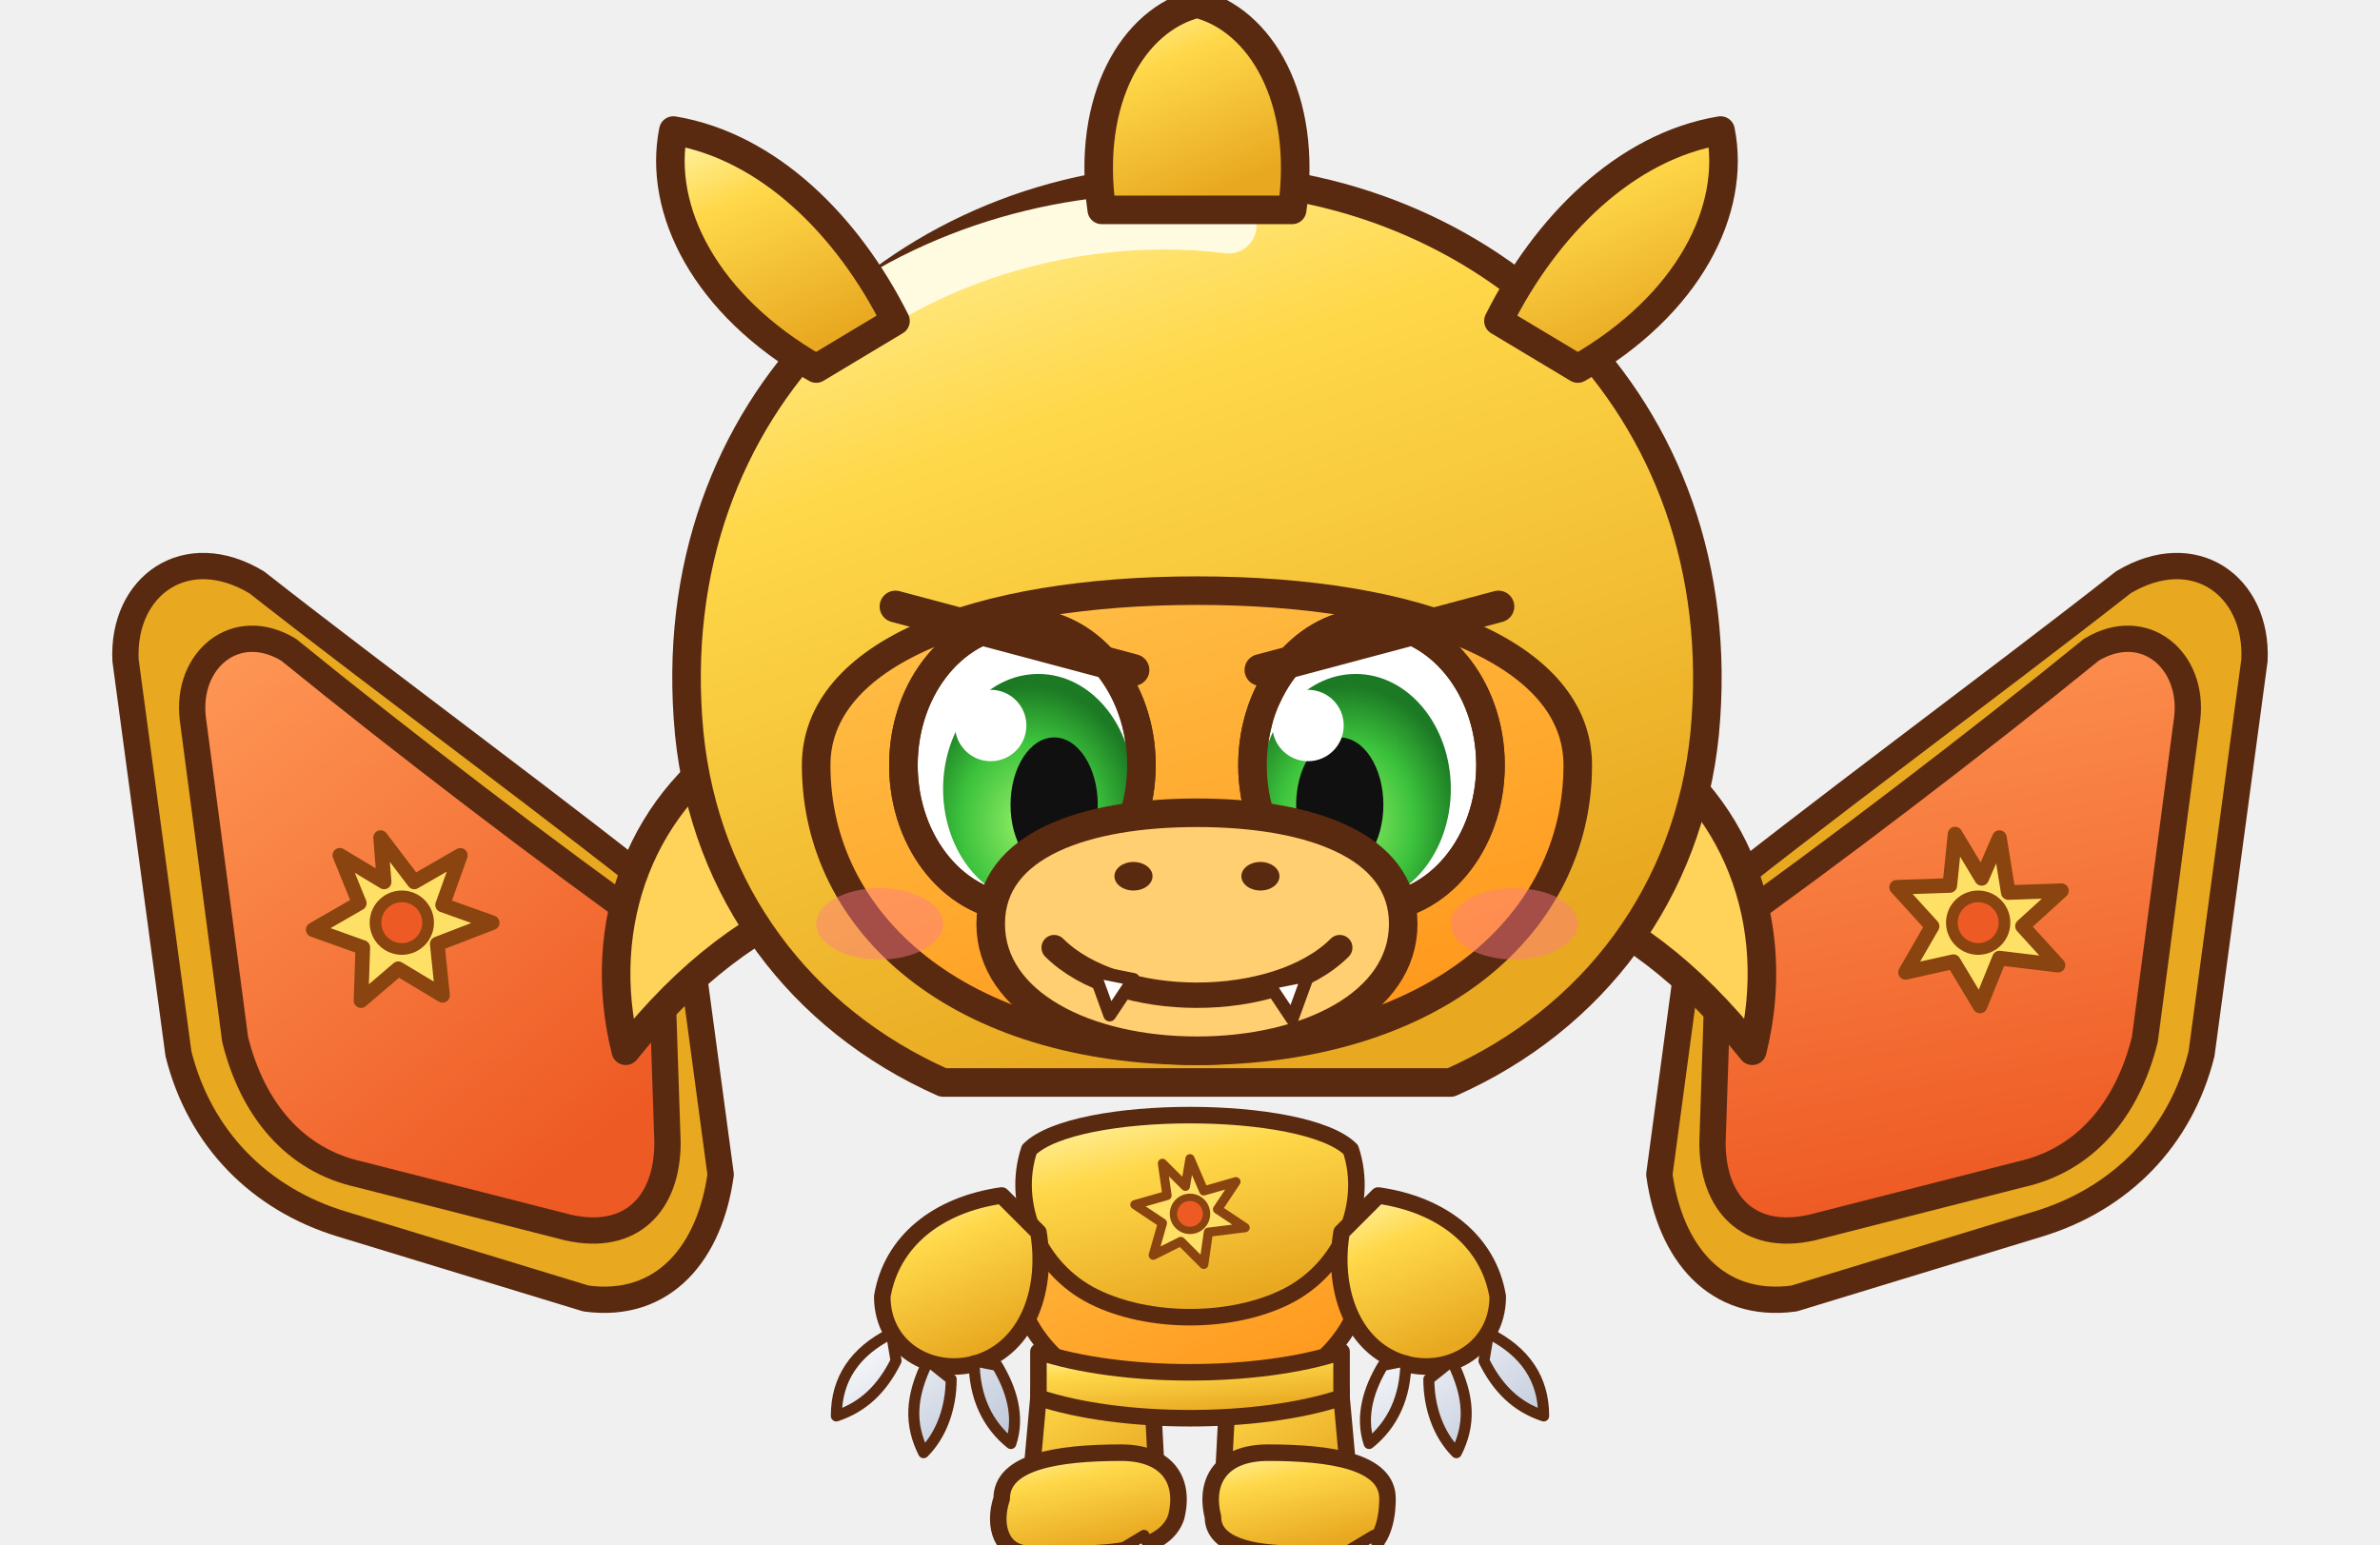
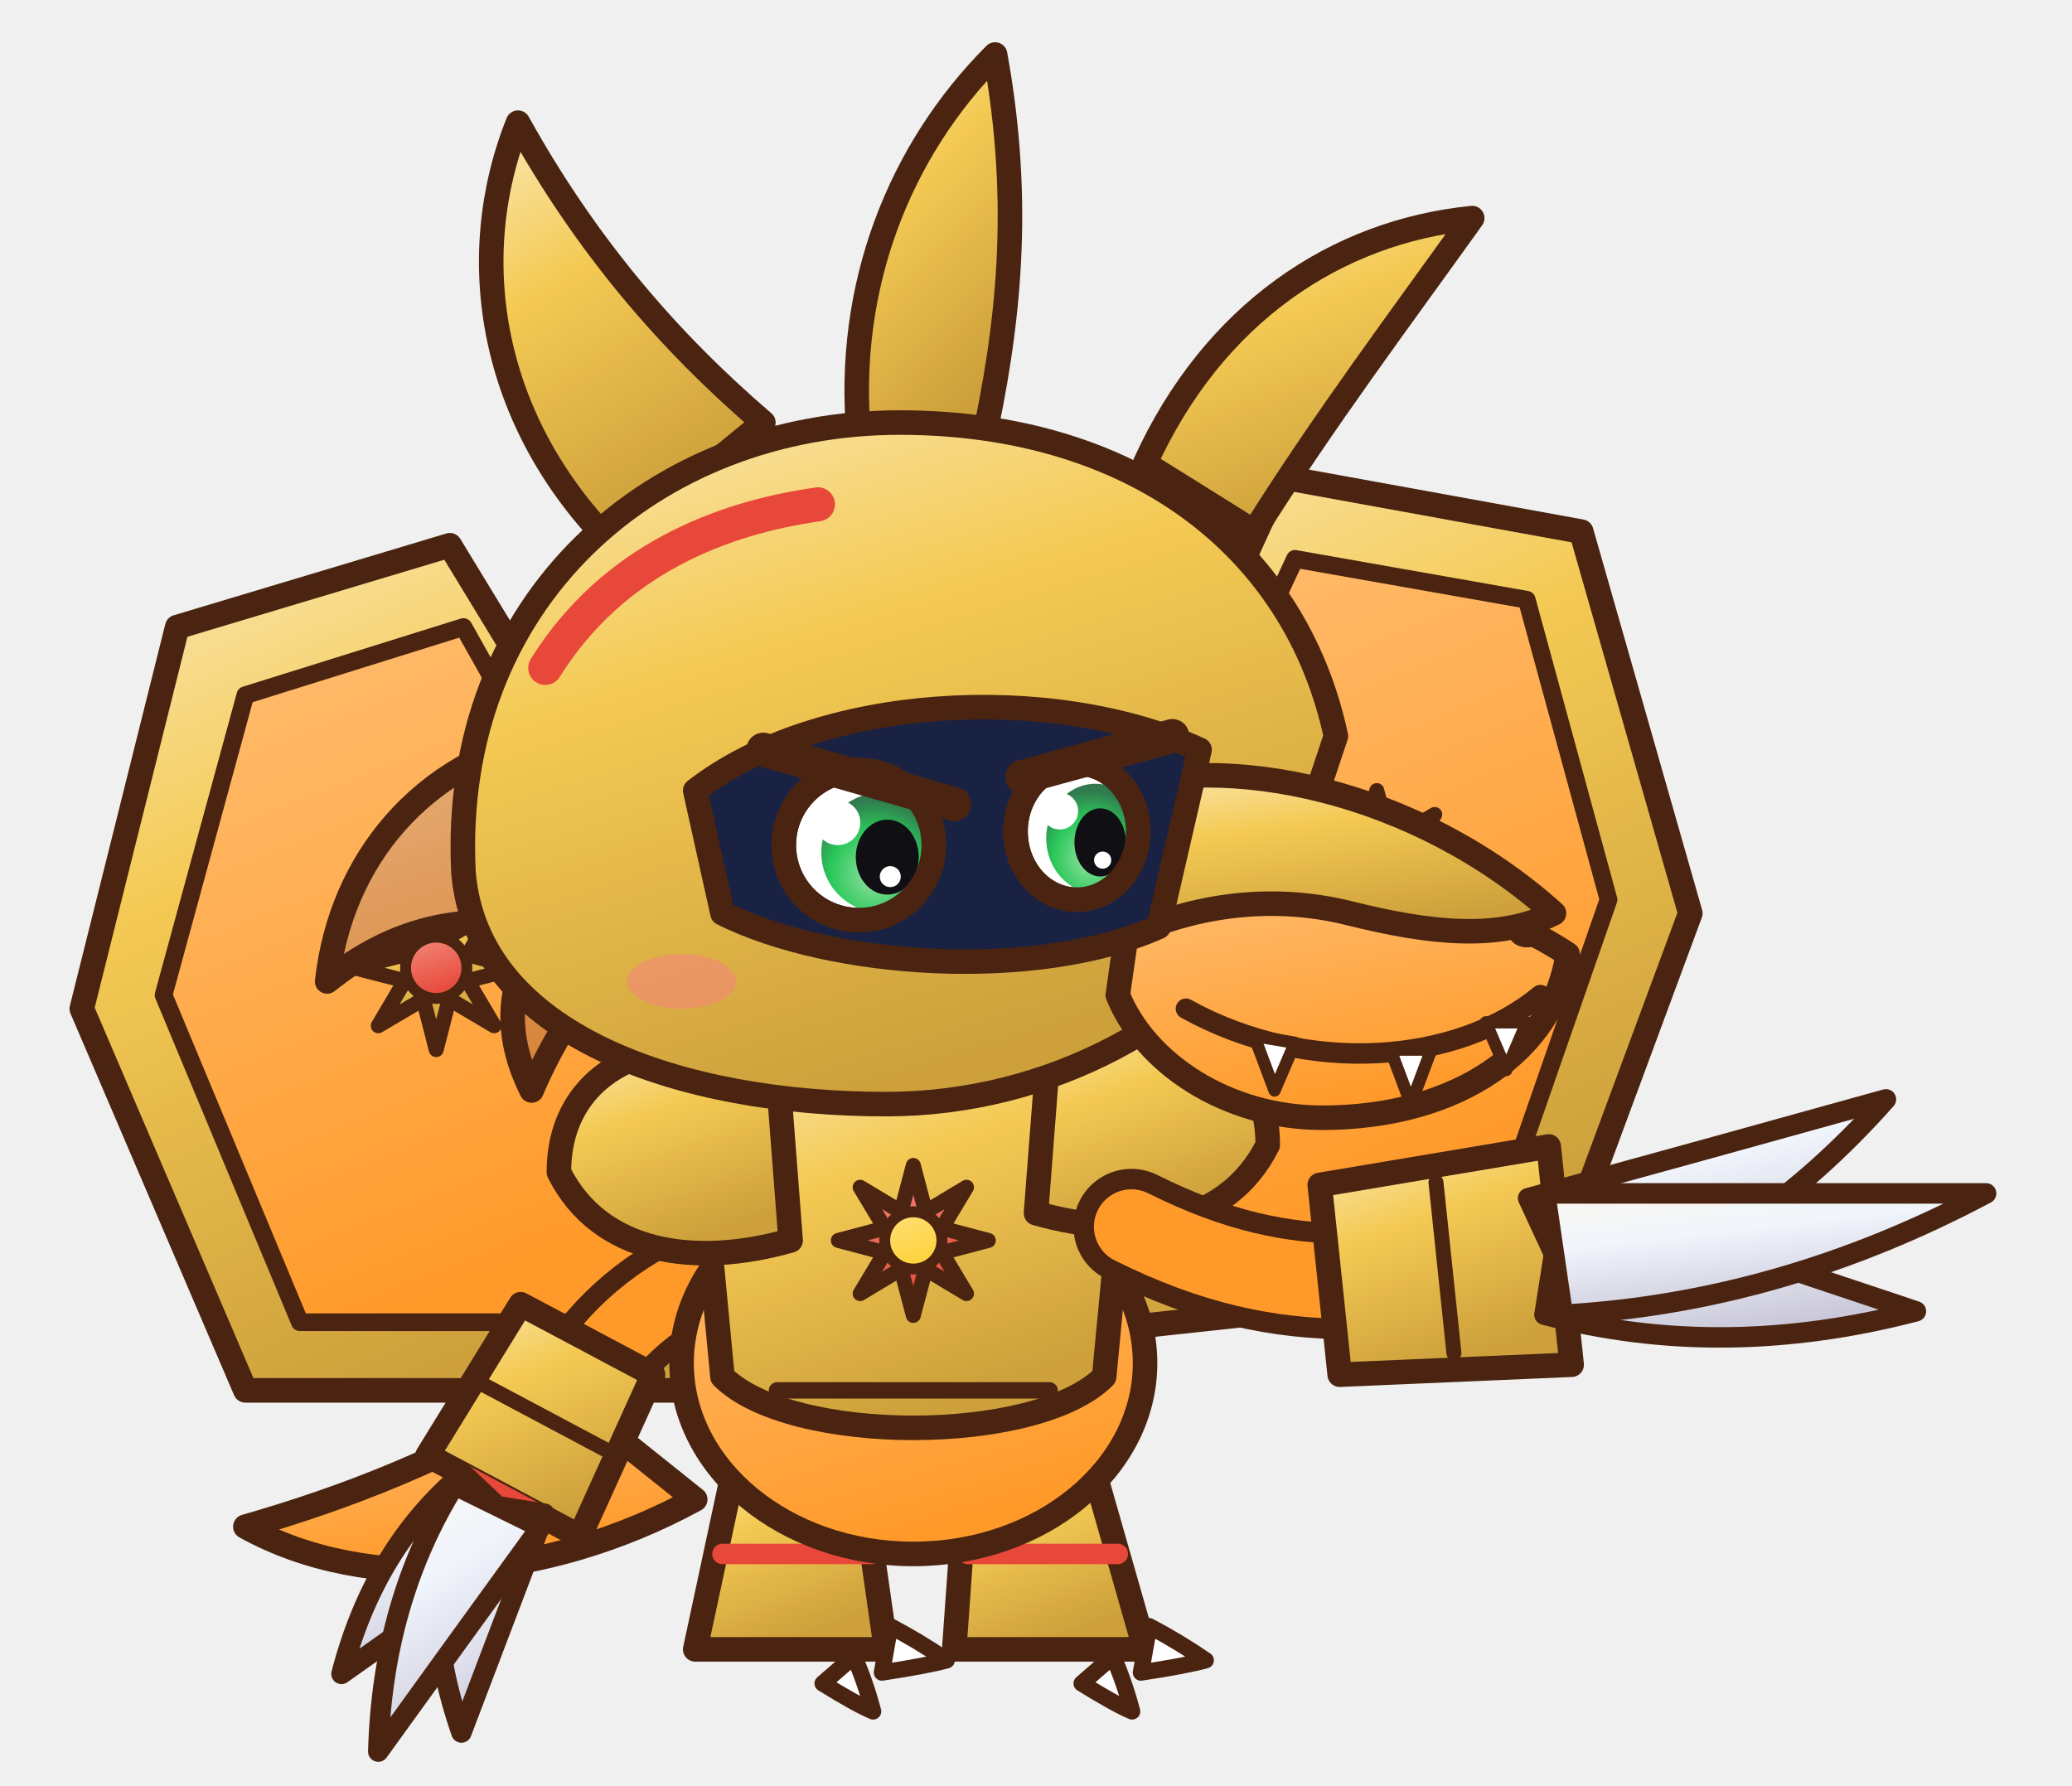
- <svg xmlns="http://www.w3.org/2000/svg" viewBox="-46 -12 342 222" width="342" height="222">
+ <svg xmlns="http://www.w3.org/2000/svg" viewBox="-22 -36 304 262" width="304" height="262">
  <defs>
-     <linearGradient id="gold" x1="0" y1="0" x2="0.4" y2="1">
-       <stop offset="0" stop-color="#fff6b0" />
-       <stop offset="0.35" stop-color="#ffd84a" />
-       <stop offset="1" stop-color="#e8a820" />
+     <linearGradient id="mf2c23a" x1="0" y1="0" x2="0.4" y2="1">
+       <stop offset="0" stop-color="#fbe8b4" />
+       <stop offset="0.4" stop-color="#f4ca54" />
+       <stop offset="1" stop-color="#cda03b" />
    </linearGradient>
-     <linearGradient id="sk" x1="0" y1="0" x2="0.5" y2="1">
-       <stop offset="0" stop-color="#ffc24a" />
-       <stop offset="1" stop-color="#ff9a1e" />
+     <linearGradient id="gff9a2a" x1="0" y1="0" x2="0.35" y2="1">
+       <stop offset="0" stop-color="#ffbe72" />
+       <stop offset="1" stop-color="#ff9a2a" />
    </linearGradient>
-     <linearGradient id="shield" x1="0" y1="0" x2="0.3" y2="1">
-       <stop offset="0" stop-color="#ff9a58" />
-       <stop offset="1" stop-color="#ee5a24" />
+     <linearGradient id="ge8483a" x1="0" y1="0" x2="0.35" y2="1">
+       <stop offset="0" stop-color="#f18b7c" />
+       <stop offset="1" stop-color="#e8483a" />
    </linearGradient>
-     <linearGradient id="steel" x1="0" y1="0" x2="1" y2="1">
-       <stop offset="0" stop-color="#ffffff" />
-       <stop offset="1" stop-color="#b8c2d6" />
+     <linearGradient id="gd8843a" x1="0" y1="0" x2="0.35" y2="1">
+       <stop offset="0" stop-color="#e7b07c" />
+       <stop offset="1" stop-color="#d8843a" />
    </linearGradient>
-     <radialGradient id="eye" cx="0.45" cy="0.65" r="0.6">
-       <stop offset="0" stop-color="#9af06a" />
-       <stop offset="0.6" stop-color="#3cc23c" />
-       <stop offset="1" stop-color="#1c7a24" />
+     <linearGradient id="meef4ff" x1="0" y1="0" x2="0.4" y2="1">
+       <stop offset="0" stop-color="#faf7ef" />
+       <stop offset="0.4" stop-color="#f1f5fc" />
+       <stop offset="1" stop-color="#cac8d9" />
+     </linearGradient>
+     <linearGradient id="gffd23a" x1="0" y1="0" x2="0.35" y2="1">
+       <stop offset="0" stop-color="#ffe07c" />
+       <stop offset="1" stop-color="#ffd23a" />
+     </linearGradient>
+     <radialGradient id="i2ac85a" cx="0.45" cy="0.68" r="0.62">
+       <stop offset="0" stop-color="#9fe2a8" />
+       <stop offset="0.6" stop-color="#2ac85a" />
+       <stop offset="1" stop-color="#317a4e" />
    </radialGradient>
-     <g id="crest">
-       <path d="M0 -12 L3 -5 L10 -7 L6 -1 L12 3 L4 4 L3 11 L-2 6 L-8 9 L-6 2 L-12 -2 L-5 -4 L-6 -11 L-1 -6 Z" fill="#ffe066" stroke="#8a4410" stroke-width="2" />
-       <circle r="3.6" fill="#ee5a24" stroke="#8a4410" stroke-width="1.6" />
-     </g>
  </defs>
-   <g stroke="#5a2a10" stroke-width="3.6" stroke-linejoin="round" stroke-linecap="round">
-     <g transform="translate(125 128) scale(1.05) translate(-125 -128)">
-       <g transform="translate(-26 0) rotate(-14 80 120)">
-         <path d="M82 120 C70 104 50 80 36 62 C28 54 18 58 16 68 L10 122 C10 134 16 144 26 150 L56 168 C66 172 74 166 78 156 Z" fill="#e8a820" />
-         <path d="M78 122 C66 108 50 88 38 72 C32 66 24 70 23 78 L18 122 C18 132 22 140 30 144 L56 158 C64 162 70 158 72 150 Z" fill="url(#shield)" />
-         <use href="#crest" x="44" y="112" />
-       </g>
-       <g transform="translate(26 0) rotate(14 170 120)">
-         <path d="M168 120 C180 104 200 80 214 62 C222 54 232 58 234 68 L240 122 C240 134 234 144 224 150 L194 168 C184 172 176 166 172 156 Z" fill="#e8a820" />
-         <path d="M172 122 C184 108 200 88 212 72 C218 66 226 70 227 78 L232 122 C232 132 228 140 220 144 L194 158 C186 162 180 158 178 150 Z" fill="url(#shield)" />
-         <use href="#crest" x="206" y="112" />
-       </g>
-     </g>
-     <g transform="translate(125 140) scale(0.66) translate(-125 -140)">
-       <path d="M92 214 C92 200 104 196 116 198 L118 236 C110 240 96 240 90 236 Z" fill="url(#gold)" />
-       <path d="M134 198 C146 196 158 200 158 214 L160 236 C154 240 140 240 132 236 Z" fill="url(#gold)" />
-       <path d="M84 236 C84 228 96 226 110 226 C120 226 124 232 122 240 C120 246 112 248 100 248 L90 248 C84 248 82 242 84 236 Z" fill="url(#gold)" />
-       <path d="M130 240 C128 232 132 226 142 226 C156 226 168 228 168 236 C168 242 166 248 160 248 L148 248 C138 248 130 246 130 240 Z" fill="url(#gold)" />
-       <path d="M110 247 c2 5 7 7 11 5 c-3 -3 -5 -5 -6 -8 Z M160 247 c2 5 7 7 11 5 c-3 -3 -5 -5 -6 -8 Z" fill="url(#steel)" stroke-width="2.4" />
-       <ellipse cx="125" cy="186" rx="38" ry="30" fill="url(#sk)" />
-       <path d="M90 160 C100 150 150 150 160 160 C164 172 158 186 146 192 C134 198 116 198 104 192 C92 186 86 172 90 160 Z" fill="url(#gold)" />
-       <use href="#crest" x="125" y="174" />
-       <path d="M92 204 C110 210 140 210 158 204 L158 214 C140 220 110 220 92 214 Z" fill="url(#gold)" />
-       <path d="M84 170 C70 172 60 180 58 192 C58 204 70 210 80 206 C90 202 94 190 92 178 Z" fill="url(#gold)" />
-       <path d="M60 200 c-8 4 -12 10 -12 18 c6 -2 10 -6 13 -12 Z M68 206 c-4 8 -4 14 -1 20 c4 -4 6 -10 6 -16 Z M78 206 c0 8 3 14 8 18 c2 -6 0 -12 -3 -17 Z" fill="url(#steel)" stroke-width="2.4" />
-       <path d="M166 170 C180 172 190 180 192 192 C192 204 180 210 170 206 C160 202 156 190 158 178 Z" fill="url(#gold)" />
-       <path d="M190 200 c8 4 12 10 12 18 c-6 -2 -10 -6 -13 -12 Z M182 206 c4 8 4 14 1 20 c-4 -4 -6 -10 -6 -16 Z M172 206 c0 8 -3 14 -8 18 c-2 -6 0 -12 3 -17 Z" fill="url(#steel)" stroke-width="2.4" />
-     </g>
-     <g transform="translate(126 82) scale(1.14) translate(-126 -82)">
-       <path d="M70 92 C56 100 50 116 54 132 C62 122 70 116 80 112 Z M180 92 C194 100 200 116 196 132 C188 122 180 116 170 112 Z" fill="#ffd25a" />
-       <path d="M62 92 C58 50 90 22 126 22 C162 22 194 50 190 92 C188 112 176 128 158 136 L94 136 C76 128 64 112 62 92 Z" fill="url(#gold)" />
-       <path d="M82 40 C96 30 114 26 130 28" fill="none" stroke="#fffbe0" stroke-width="7" />
-       <path d="M78 96 C78 82 98 74 126 74 C154 74 174 82 174 96 C174 116 156 132 126 132 C96 132 78 116 78 96 Z" fill="url(#sk)" />
-       <path d="M114 26 C112 12 118 2 126 0 C134 2 140 12 138 26 Z" fill="url(#gold)" />
-       <path d="M78 46 C64 38 58 26 60 16 C72 18 82 28 88 40 Z" fill="url(#gold)" />
-       <path d="M174 46 C188 38 194 26 192 16 C180 18 170 28 164 40 Z" fill="url(#gold)" />
-       <ellipse cx="104" cy="96" rx="15" ry="18" fill="#ffffff" />
-       <ellipse cx="106" cy="99" rx="12" ry="14.5" fill="url(#eye)" stroke="none" />
-       <ellipse cx="108" cy="101" rx="5.5" ry="8.5" fill="#101010" stroke="none" />
-       <ellipse cx="100" cy="91" rx="4.5" ry="4.5" fill="#ffffff" stroke="none" />
-       <ellipse cx="104" cy="96" rx="15" ry="18" fill="none" />
-       <ellipse cx="148" cy="96" rx="15" ry="18" fill="#ffffff" />
-       <ellipse cx="146" cy="99" rx="12" ry="14.5" fill="url(#eye)" stroke="none" />
-       <ellipse cx="144" cy="101" rx="5.5" ry="8.5" fill="#101010" stroke="none" />
-       <ellipse cx="140" cy="91" rx="4.5" ry="4.5" fill="#ffffff" stroke="none" />
-       <ellipse cx="148" cy="96" rx="15" ry="18" fill="none" />
-       <path d="M88 76 L118 84 M164 76 L134 84" fill="none" stroke-width="4" />
-       <path d="M100 116 C100 106 112 102 126 102 C140 102 152 106 152 116 C152 126 140 132 126 132 C112 132 100 126 100 116 Z" fill="#ffcf72" />
-       <ellipse cx="118" cy="110" rx="2.4" ry="1.8" fill="#5a2a10" stroke="none" />
-       <ellipse cx="134" cy="110" rx="2.4" ry="1.8" fill="#5a2a10" stroke="none" />
-       <path d="M108 119 C116 127 136 127 144 119" fill="none" stroke-width="3.2" />
-       <path d="M113 122 l2 5.5 l3 -4.5 Z M135 123.5 l3 4.5 l2 -5.5 Z" fill="#ffffff" stroke-width="1.6" />
-       <ellipse cx="86" cy="116" rx="8" ry="4.5" fill="#ff7a8a" stroke="none" opacity="0.45" />
-       <ellipse cx="166" cy="116" rx="8" ry="4.5" fill="#ff7a8a" stroke="none" opacity="0.45" />
-     </g>
+   <g stroke="#4a2410" stroke-width="3.6" stroke-linejoin="round" stroke-linecap="round">
+     <path d="M100 136 L44 44 L4 56 L-10 112 L14 168 L86 168 Z" fill="url(#mf2c23a)" />
+     <path d="M92 138 L46 56 L14 66 L2 110 L22 158 L82 158 Z" fill="url(#gff9a2a)" stroke-width="2.6" />
+     <path d="M42.0 94.0L43.9 101.4L50.5 97.5L46.6 104.1L54.0 106.0L46.6 107.9L50.5 114.5L43.9 110.6L42.0 118.0L40.1 110.6L33.5 114.5L37.4 107.9L30.0 106.0L37.4 104.1L33.5 97.5L40.1 101.4Z" fill="url(#mf2c23a)" stroke-width="2.2" />
+     <ellipse cx="42" cy="106" rx="4.5" ry="4.5" fill="url(#ge8483a)" stroke-width="1.6" />
+     <path d="M122 130 L166 34 L210 42 L226 98 L206 152 L132 160 Z" fill="url(#mf2c23a)" />
+     <path d="M128 132 L168 46 L202 52 L214 96 L198 142 L136 150 Z" fill="url(#gff9a2a)" stroke-width="2.6" />
+     <path d="M180.0 80.0L181.9 87.4L188.5 83.5L184.6 90.1L192.0 92.0L184.6 93.9L188.5 100.5L181.9 96.6L180.0 104.0L178.1 96.6L171.5 100.5L175.4 93.9L168.0 92.0L175.4 90.1L171.5 83.5L178.1 87.4Z" fill="url(#mf2c23a)" stroke-width="2.2" />
+     <ellipse cx="180" cy="92" rx="4.5" ry="4.5" fill="url(#ge8483a)" stroke-width="1.6" />
+     <path d="M58 72 C40 76 28 90 26 108 C36 100 46 98 58 100 C52 108 52 116 56 124 C62 110 70 102 80 98 Z" fill="url(#gd8843a)" />
+     <path d="M80 184 C58 196 32 198 14 188 C28 184 44 178 60 168 Z" fill="url(#gff9a2a)" />
+     <path d="M84 150 C74 154 68 160 64 166" fill="none" stroke="#4a2410" stroke-width="16" />
+     <path d="M84 150 C74 154 68 160 64 166" fill="none" stroke="#ff9a2a" stroke-width="10" />
+     <path d="M54.391 155.357 L40.728 177.54 L63.066 189.417 L73.816 165.686 Z" fill="url(#mf2c23a)" />
+     <path d="M49.259 167.352 L66.741 176.648" fill="none" stroke-width="2.2" />
+     <path d="M46.069 180.38 L57.724 186.577" fill="none" stroke="#e8483a" stroke-width="3" />
+     <path d="M45.9 180.2 Q32.9 191.1 28.1 209.6 Q42.1 199.7 56.1 189.8 Z" fill="url(#meef4ff)" stroke-width="3" />
+     <path d="M44.1 183.9 Q39.4 200.2 45.7 218.2 Q51.8 202.1 57.9 186.1 Z" fill="url(#meef4ff)" stroke-width="3" />
+     <path d="M44.7 181.9 Q34.1 199.0 33.5 221.0 Q45.4 204.5 57.3 188.1 Z" fill="url(#meef4ff)" stroke-width="3" />
+     <path d="M86 178 L80 206 L108 206 L104 178 Z" fill="url(#mf2c23a)" />
+     <path d="M120 178 L118 206 L146 206 L138 178 Z" fill="url(#mf2c23a)" />
+     <path d="M84 192 L106 192 M120 192 L142 192" fill="none" stroke="#e8483a" stroke-width="3" />
+     <path d="M107.4 209.4 Q114.0 208.4 116.9 207.6 Q112.8 204.8 108.6 202.6 Z" fill="#ffffff" stroke-width="2.4" />
+     <path d="M98.7 211.0 Q103.7 214.1 106.1 215.1 Q105.0 210.9 103.3 207.0 Z" fill="#ffffff" stroke-width="2.4" />
+     <path d="M145.4 209.4 Q152.0 208.4 154.9 207.6 Q150.8 204.8 146.6 202.6 Z" fill="#ffffff" stroke-width="2.4" />
+     <path d="M136.7 211.0 Q141.7 214.1 144.1 215.1 Q143.0 210.9 141.3 207.0 Z" fill="#ffffff" stroke-width="2.4" />
+     <ellipse cx="112" cy="164" rx="34" ry="28" fill="url(#gff9a2a)" />
+     <path d="M80 124 C94 116 130 116 144 124 L140 166 C130 176 94 176 84 166 Z" fill="url(#mf2c23a)" />
+     <path d="M92 168 L132 168" fill="none" stroke-width="2.4" />
+     <path d="M112.0 135.0L113.8 141.8L119.8 138.2L116.2 144.2L123.0 146.0L116.2 147.8L119.8 153.8L113.8 150.2L112.0 157.0L110.2 150.2L104.2 153.8L107.8 147.8L101.0 146.0L107.8 144.2L104.2 138.2L110.2 141.8Z" fill="url(#ge8483a)" stroke-width="2.2" />
+     <ellipse cx="112" cy="146" rx="4.2" ry="4.2" fill="url(#gffd23a)" stroke-width="1.6" />
+     <path d="M60 136 C60 120 76 114 92 120 L94 146 C80 150 66 148 60 136 Z" fill="url(#mf2c23a)" />
+     <path d="M164 132 C164 116 148 110 132 116 L130 142 C144 146 158 144 164 132 Z" fill="url(#mf2c23a)" />
+     <path d="M68 44 C50 26 46 2 54 -18 C64 0 76 14 90 26 Z" fill="url(#mf2c23a)" />
+     <path d="M146 32 C156 10 174 -2 194 -4 C184 10 172 26 162 42 Z" fill="url(#mf2c23a)" />
+     <path d="M104 28 C102 6 110 -14 124 -28 C128 -6 126 12 122 30 Z" fill="url(#mf2c23a)" />
+     <path d="M46 92 C44 52 74 26 110 26 C144 26 168 44 174 72 L166 96 C154 114 132 126 108 126 C78 126 48 116 46 92 Z" fill="url(#mf2c23a)" />
+     <path d="M144 96 C160 90 190 92 208 104 C206 118 192 128 172 128 C158 128 146 120 142 110 Z" fill="url(#gff9a2a)" />
+     <path d="M152 112 C170 122 192 120 204 110" fill="none" stroke-width="3" />
+     <path d="M162 116 l3 8 l3 -7 Z M182 118 l3 8 l3 -8 Z M196 114 l3 7 l3 -7 Z" fill="#fff" stroke-width="1.8" />
+     <path d="M140 80 C158 74 186 80 206 98 C198 102 188 101 176 98 C164 95 152 97 142 102 Z" fill="url(#mf2c23a)" />
+     <ellipse cx="202" cy="101" rx="2.6" ry="2" fill="#4a2410" stroke="none" />
+     <path d="M80 80 C98 66 132 64 154 74 L148 100 C130 108 100 106 84 98 Z" fill="#1a2244" />
+     <ellipse cx="104" cy="88" rx="11" ry="11" fill="#ffffff" />
+     <ellipse cx="107.3" cy="89.1" rx="8.8" ry="8.8" fill="url(#i2ac85a)" stroke="none" />
+     <ellipse cx="108.18" cy="89.76" rx="4.62" ry="5.5" fill="#101014" stroke="none" />
+     <ellipse cx="100.92" cy="84.7" rx="3.3" ry="3.3" fill="#ffffff" stroke="none" />
+     <ellipse cx="108.62" cy="92.62" rx="1.54" ry="1.54" fill="#ffffff" stroke="none" />
+     <ellipse cx="104" cy="88" rx="11" ry="11" fill="none" />
+     <ellipse cx="136" cy="86" rx="9" ry="10" fill="#ffffff" />
+     <ellipse cx="138.7" cy="87" rx="7.2" ry="8" fill="url(#i2ac85a)" stroke="none" />
+     <ellipse cx="139.42" cy="87.6" rx="3.78" ry="5" fill="#101014" stroke="none" />
+     <ellipse cx="133.48" cy="83" rx="2.7" ry="2.7" fill="#ffffff" stroke="none" />
+     <ellipse cx="139.78" cy="90.2" rx="1.26" ry="1.26" fill="#ffffff" stroke="none" />
+     <ellipse cx="136" cy="86" rx="9" ry="10" fill="none" />
+     <path d="M90 74 L118 82 M128 78 L150 72" fill="none" stroke-width="5" />
+     <path d="M58 62 C68 46 84 40 98 38" fill="none" stroke="#e8483a" stroke-width="5" />
+     <path d="M144 144 C156 150 166 152 176 152" fill="none" stroke="#4a2410" stroke-width="17" />
+     <path d="M144 144 C156 150 166 152 176 152" fill="none" stroke="#ff9a2a" stroke-width="11" />
+     <path d="M174.557 165.7 L208.59 164.235 L205.224 132.211 L171.63 137.854 Z" fill="url(#mf2c23a)" />
+     <path d="M191.317 162.531 L188.683 137.469" fill="none" stroke-width="2.2" />
+     <path d="M207.785 156.577 L206.029 139.869" fill="none" stroke="#e8483a" stroke-width="3" />
+     <path d="M204.6 156.9 Q230.7 163.8 259.1 156.4 Q233.3 147.8 207.4 139.1 Z" fill="url(#meef4ff)" stroke-width="3" />
+     <path d="M209.8 156.2 Q235.3 147.2 254.7 125.3 Q228.5 132.6 202.2 139.8 Z" fill="url(#meef4ff)" stroke-width="3" />
+     <path d="M207.3 156.9 Q239.3 155.1 269.4 139.1 Q237.1 139.1 204.7 139.1 Z" fill="url(#meef4ff)" stroke-width="3" />
+     <ellipse cx="78" cy="108" rx="8" ry="4" fill="#ff7a8a" stroke="none" opacity="0.45" />
  </g>
</svg>
